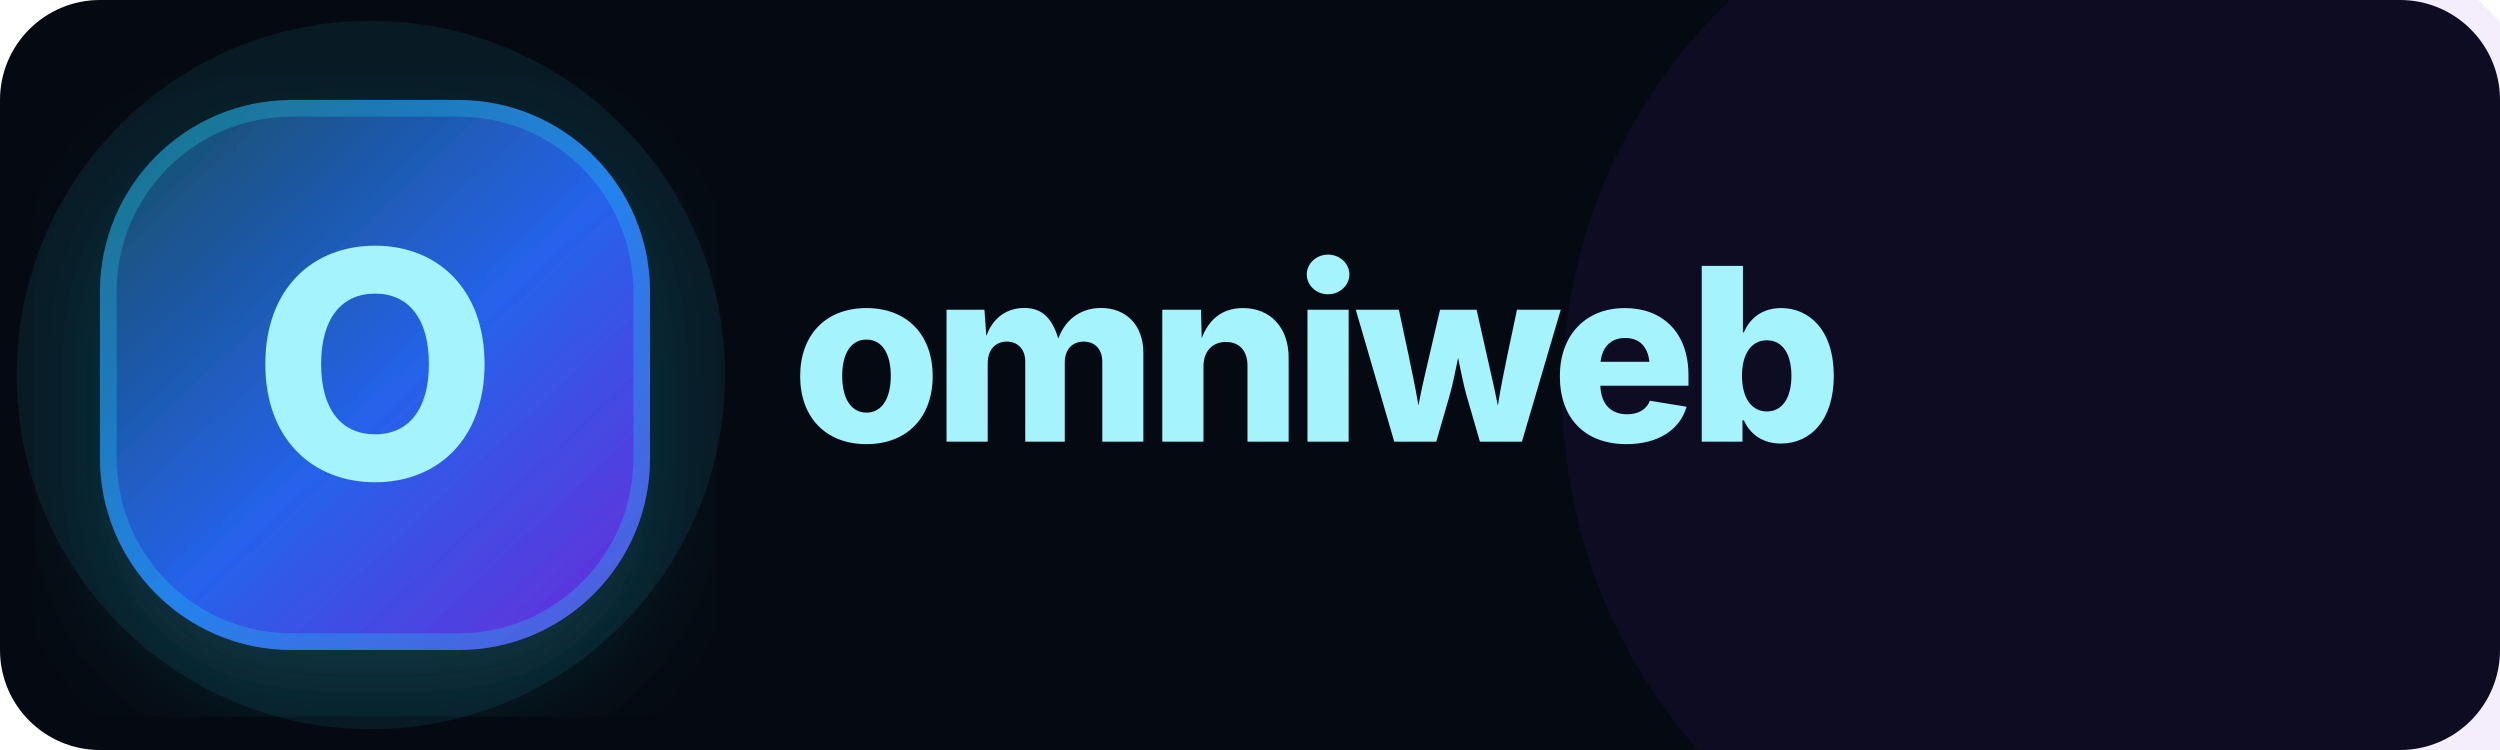
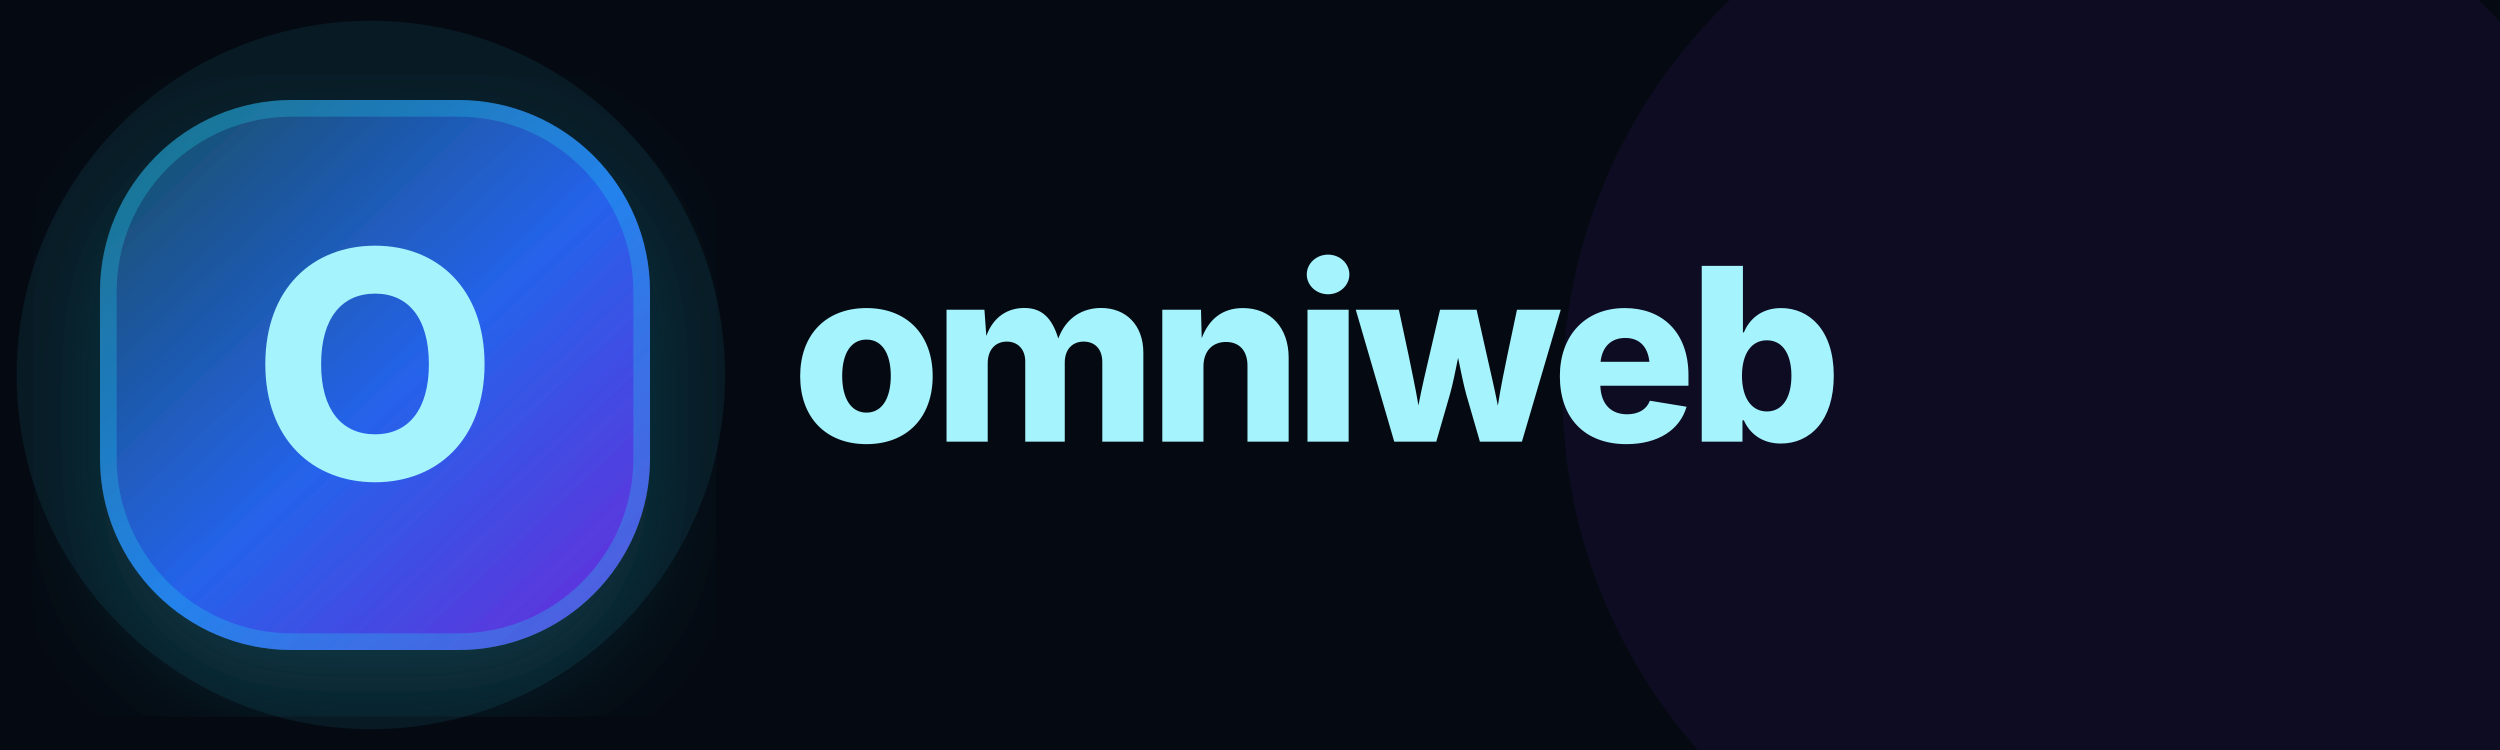
<svg xmlns="http://www.w3.org/2000/svg" width="1200" height="360" viewBox="0 0 1200 360" fill="none">
  <defs>
    <linearGradient id="omniweb-logo-bg" x1="64" y1="48" x2="312" y2="312" gradientUnits="userSpaceOnUse">
      <stop stop-color="#164e63" />
      <stop offset="0.52" stop-color="#2563eb" />
      <stop offset="1" stop-color="#6d28d9" />
    </linearGradient>
    <filter id="omniweb-logo-shadow" x="16" y="16" width="328" height="328" color-interpolation-filters="sRGB" filterUnits="userSpaceOnUse">
      <feDropShadow dx="0" dy="20" stdDeviation="24" flood-color="#22d3ee" flood-opacity="0.16" />
    </filter>
  </defs>
-   <rect width="1200" height="360" rx="48" fill="#050a12" />
+   <rect width="1200" height="360" fill="#050a12" />
  <circle cx="178" cy="180" r="170" fill="#22d3ee" opacity="0.08" />
  <circle cx="1010" cy="188" r="260" fill="#6d28d9" opacity="0.08" />
  <rect x="48" y="48" width="264" height="264" rx="92" fill="url(#omniweb-logo-bg)" filter="url(#omniweb-logo-shadow)" />
  <rect x="52" y="52" width="256" height="256" rx="88" stroke="#22d3ee" stroke-opacity="0.28" stroke-width="8" />
  <text x="180" y="230" text-anchor="middle" font-family="Inter, Arial, sans-serif" font-size="152" font-weight="800" fill="#a5f3fc">O</text>
  <text x="380" y="212" font-family="Inter, Arial, sans-serif" font-size="116" font-weight="800" letter-spacing="-4" fill="#a5f3fc">omniweb</text>
</svg>
